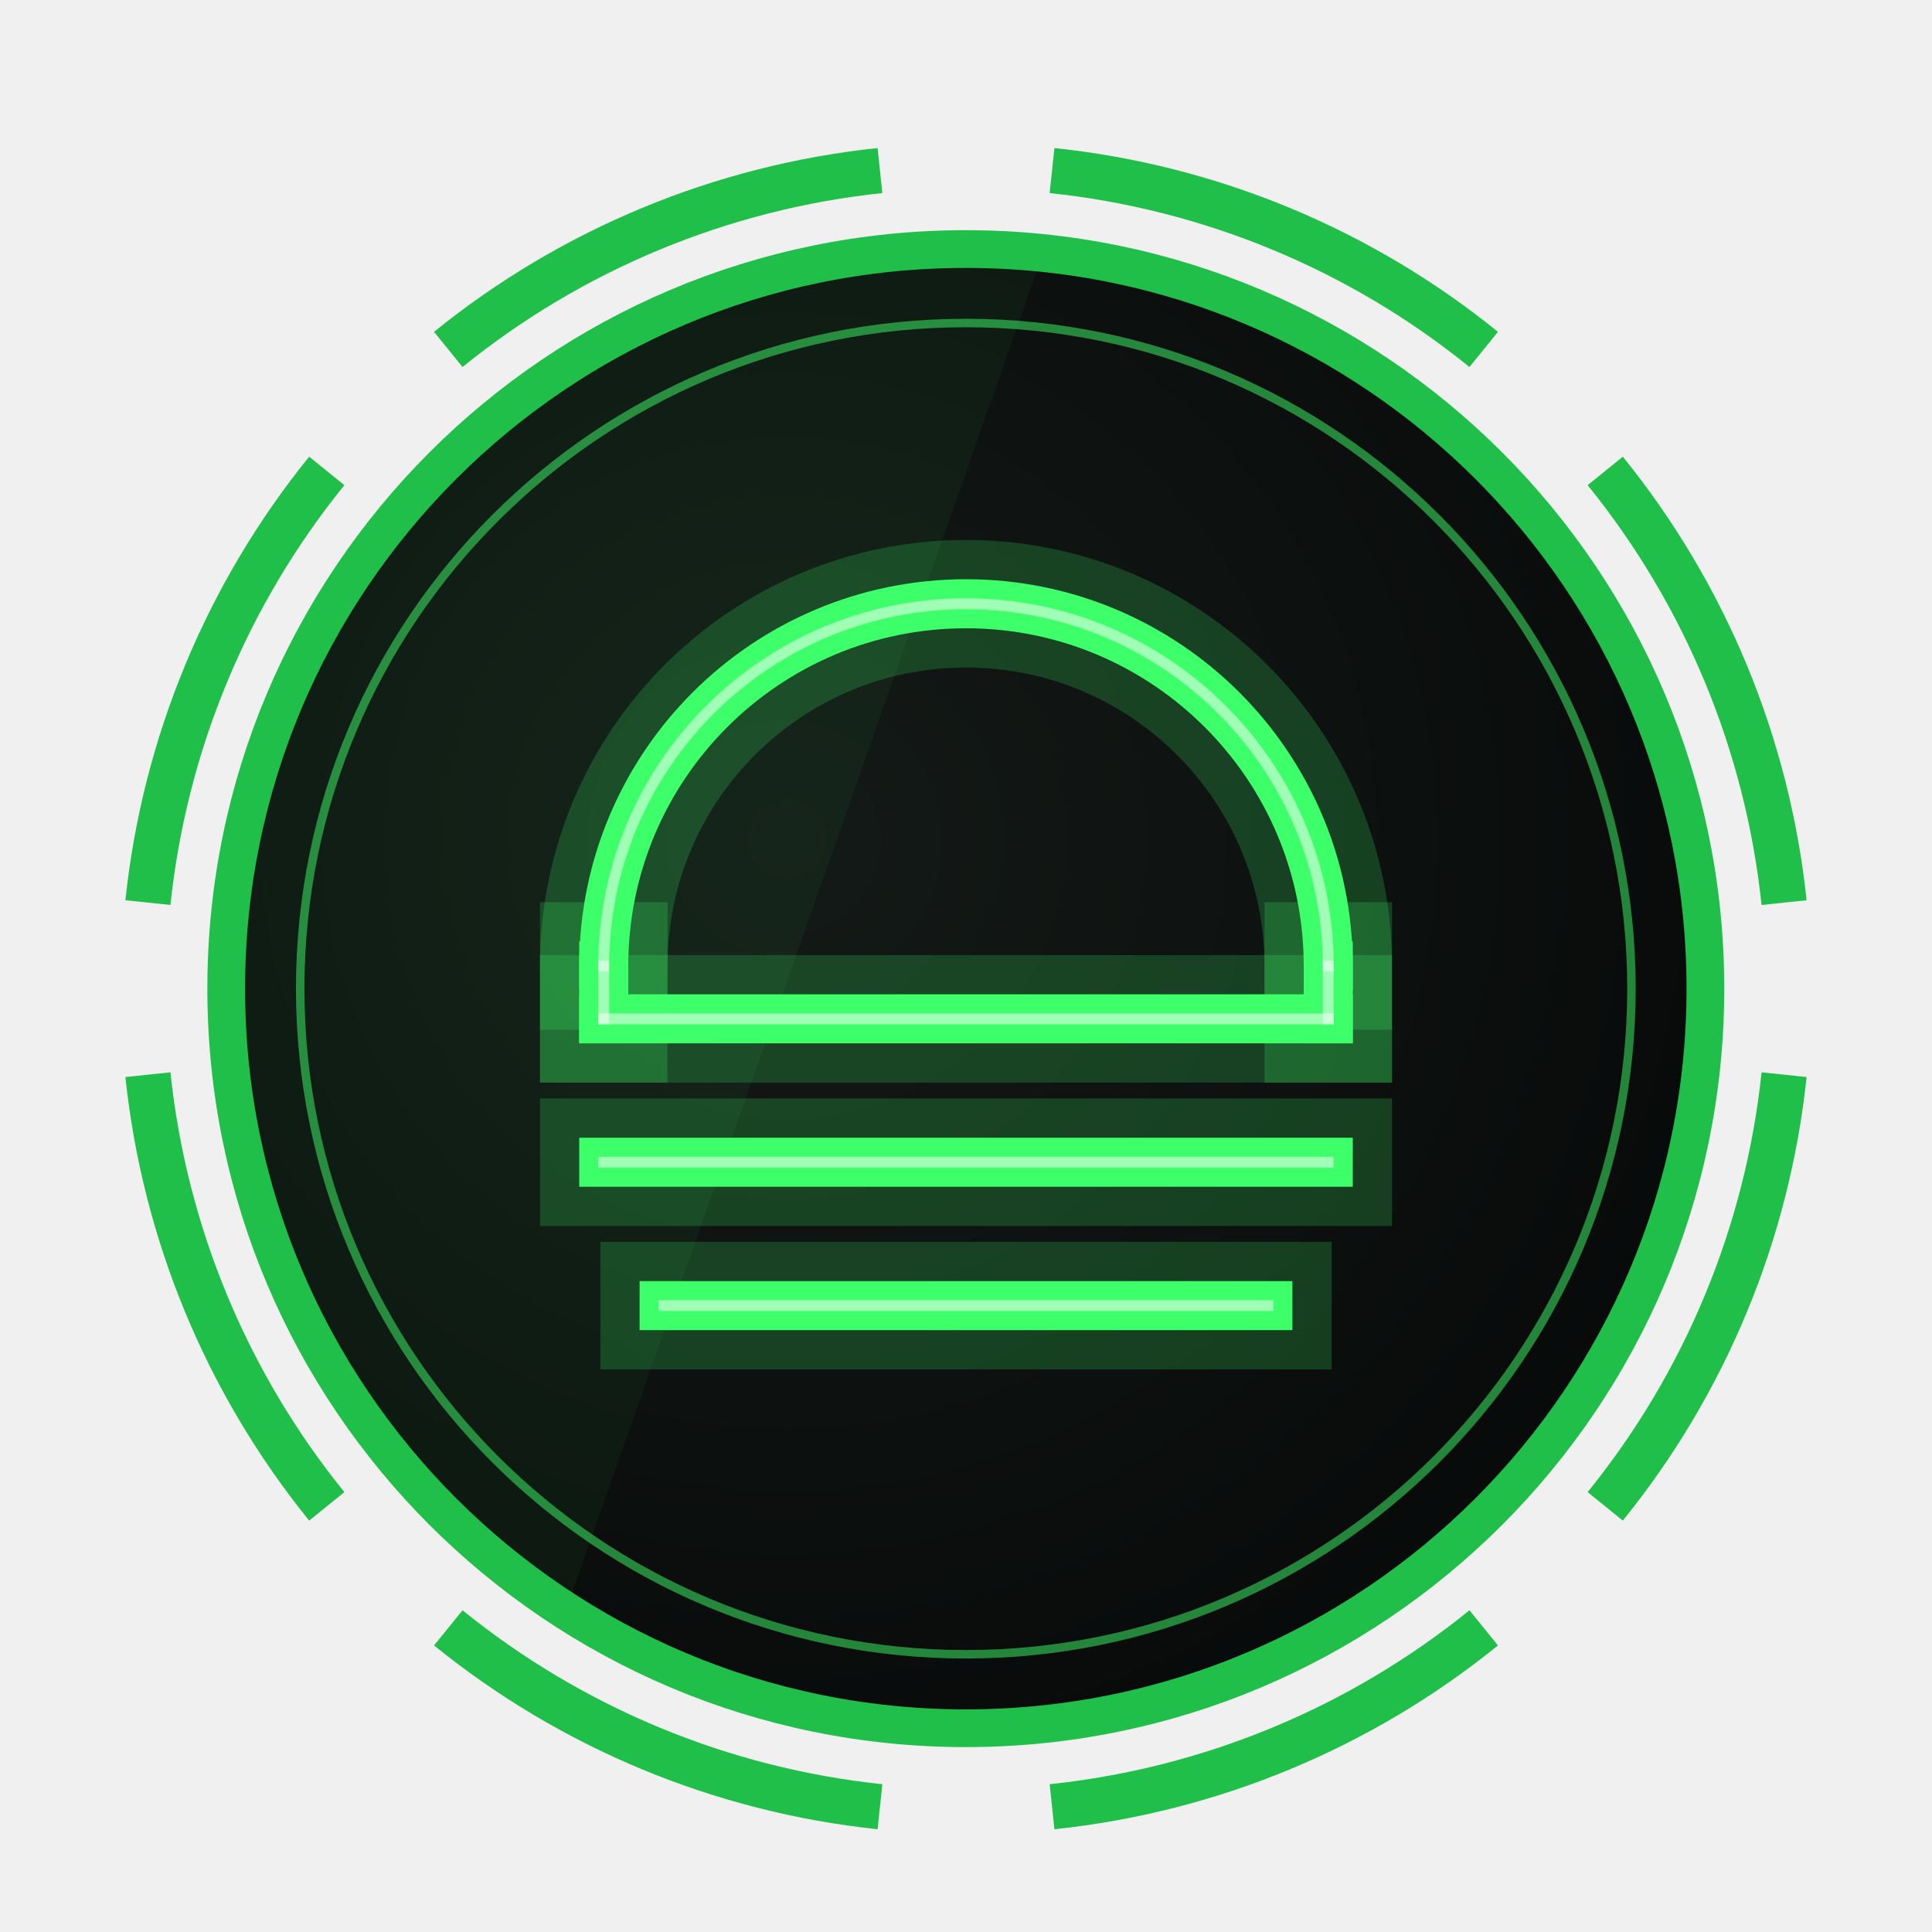
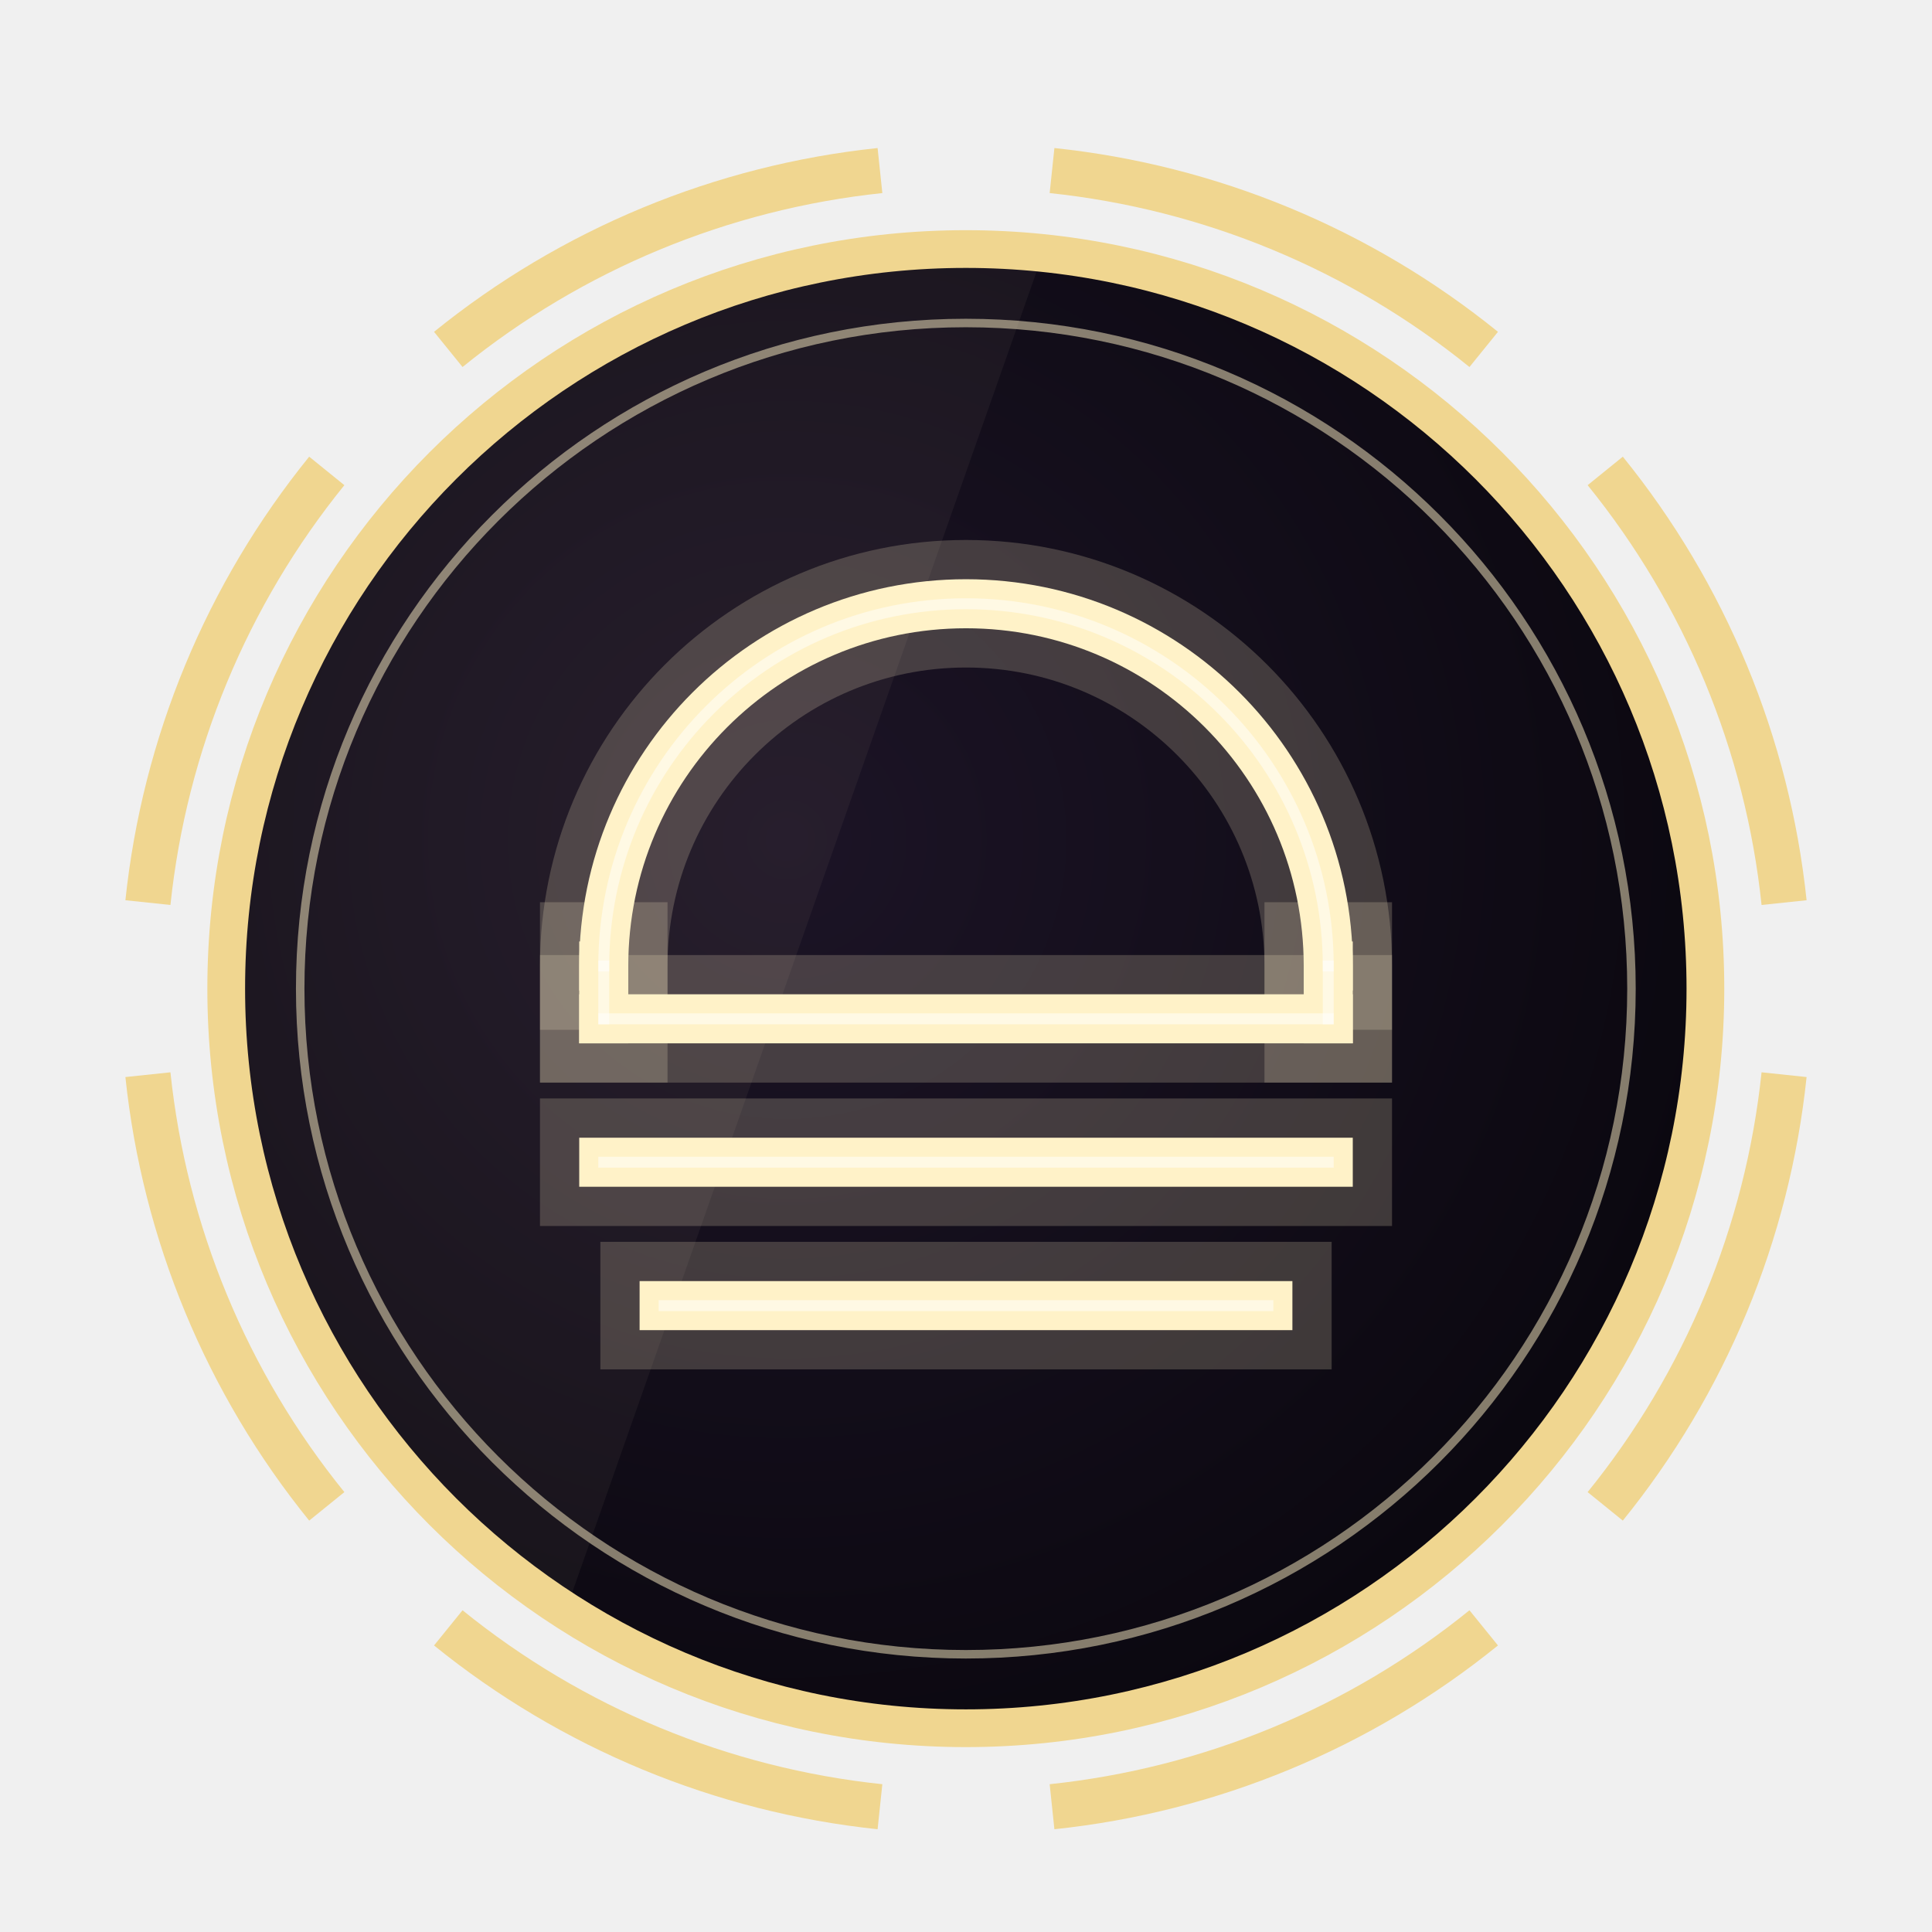
<svg xmlns="http://www.w3.org/2000/svg" width="512" height="512" viewBox="0 0 512 512">
  <defs>
    <radialGradient id="g" cx="0.38" cy="0.4" r="0.75">
-       <stop offset="0" stop-color="#141a17" />
-       <stop offset="1" stop-color="#060808" />
+       <stop offset="0" stop-color="#1c1426" />
+       <stop offset="1" stop-color="#08060c" />
    </radialGradient>
    <clipPath id="k">
      <path d="M256 66 A196 196 0 1 1 255.9 66 Z" />
    </clipPath>
  </defs>
  <path d="M256 66 A196 196 0 1 1 255.9 66 Z" fill="url(#g)" />
  <g clip-path="url(#k)">
-     <path d="M0 0 L300 0 L120 512 L0 512 Z" fill="#3dff6a" opacity="0.05" />
+     <path d="M0 0 L300 0 L120 512 L0 512 Z" fill="#fff2c8" opacity="0.05" />
  </g>
-   <path d="M256 66 A196 196 0 1 1 255.9 66 Z" fill="none" stroke="#1fbf4a" stroke-width="10" stroke-linejoin="round" />
-   <path d="M256 66 A196 196 0 1 1 255.9 66 Z" fill="none" stroke="#3dff6a" stroke-width="2.5" opacity="0.5" transform="translate(256 262) scale(0.9) translate(-256 -262)" stroke-linejoin="round" />
-   <path d="M472.8 284.8 A218 218 0 0 1 425.4 399.2" stroke="#1fbf4a" stroke-width="12" fill="none" />
-   <path d="M393.2 431.4 A218 218 0 0 1 278.8 478.8" stroke="#1fbf4a" stroke-width="12" fill="none" />
-   <path d="M233.2 478.8 A218 218 0 0 1 118.8 431.4" stroke="#1fbf4a" stroke-width="12" fill="none" />
-   <path d="M86.6 399.2 A218 218 0 0 1 39.2 284.8" stroke="#1fbf4a" stroke-width="12" fill="none" />
-   <path d="M39.2 239.2 A218 218 0 0 1 86.6 124.8" stroke="#1fbf4a" stroke-width="12" fill="none" />
-   <path d="M118.8 92.6 A218 218 0 0 1 233.2 45.2" stroke="#1fbf4a" stroke-width="12" fill="none" />
-   <path d="M278.8 45.2 A218 218 0 0 1 393.2 92.6" stroke="#1fbf4a" stroke-width="12" fill="none" />
-   <path d="M425.4 124.8 A218 218 0 0 1 472.8 239.2" stroke="#1fbf4a" stroke-width="12" fill="none" />
+   <path d="M256 66 A196 196 0 1 1 255.9 66 Z" fill="none" stroke="#f0d690" stroke-width="10" stroke-linejoin="round" />
+   <path d="M256 66 A196 196 0 1 1 255.9 66 Z" fill="none" stroke="#fff2c8" stroke-width="2.5" opacity="0.5" transform="translate(256 262) scale(0.9) translate(-256 -262)" stroke-linejoin="round" />
+   <path d="M472.8 284.8 A218 218 0 0 1 425.4 399.2" stroke="#f0d690" stroke-width="12" fill="none" />
+   <path d="M393.2 431.4 A218 218 0 0 1 278.8 478.8" stroke="#f0d690" stroke-width="12" fill="none" />
+   <path d="M233.2 478.8 A218 218 0 0 1 118.8 431.4" stroke="#f0d690" stroke-width="12" fill="none" />
+   <path d="M86.6 399.2 A218 218 0 0 1 39.2 284.8" stroke="#f0d690" stroke-width="12" fill="none" />
+   <path d="M39.2 239.2 A218 218 0 0 1 86.6 124.8" stroke="#f0d690" stroke-width="12" fill="none" />
+   <path d="M118.8 92.6 A218 218 0 0 1 233.2 45.2" stroke="#f0d690" stroke-width="12" fill="none" />
+   <path d="M278.8 45.2 A218 218 0 0 1 393.2 92.6" stroke="#f0d690" stroke-width="12" fill="none" />
+   <path d="M425.4 124.8 A218 218 0 0 1 472.8 239.2" stroke="#f0d690" stroke-width="12" fill="none" />
  <g clip-path="url(#k)">
-     <path d="M160 256 A96 96 0 0 1 352 256" stroke="#3dff6a" stroke-width="33.8" stroke-linecap="square" stroke-linejoin="miter" fill="none" opacity="0.2" />
-     <path d="M160 270 L352 270" stroke="#3dff6a" stroke-width="33.8" stroke-linecap="square" stroke-linejoin="miter" fill="none" opacity="0.2" />
-     <path d="M160 308 L352 308" stroke="#3dff6a" stroke-width="33.8" stroke-linecap="square" stroke-linejoin="miter" fill="none" opacity="0.2" />
-     <path d="M176 346 L336 346" stroke="#3dff6a" stroke-width="33.8" stroke-linecap="square" stroke-linejoin="miter" fill="none" opacity="0.2" />
-     <path d="M160 256 L160 270" stroke="#3dff6a" stroke-width="33.8" stroke-linecap="square" stroke-linejoin="miter" fill="none" opacity="0.2" />
-     <path d="M352 256 L352 270" stroke="#3dff6a" stroke-width="33.8" stroke-linecap="square" stroke-linejoin="miter" fill="none" opacity="0.2" />
-     <path d="M160 256 A96 96 0 0 1 352 256" stroke="#3dff6a" stroke-width="13" stroke-linecap="square" stroke-linejoin="miter" fill="none" />
-     <path d="M160 270 L352 270" stroke="#3dff6a" stroke-width="13" stroke-linecap="square" stroke-linejoin="miter" fill="none" />
-     <path d="M160 308 L352 308" stroke="#3dff6a" stroke-width="13" stroke-linecap="square" stroke-linejoin="miter" fill="none" />
-     <path d="M176 346 L336 346" stroke="#3dff6a" stroke-width="13" stroke-linecap="square" stroke-linejoin="miter" fill="none" />
-     <path d="M160 256 L160 270" stroke="#3dff6a" stroke-width="13" stroke-linecap="square" stroke-linejoin="miter" fill="none" />
-     <path d="M352 256 L352 270" stroke="#3dff6a" stroke-width="13" stroke-linecap="square" stroke-linejoin="miter" fill="none" />
+     <path d="M160 256 A96 96 0 0 1 352 256" stroke="#fff2c8" stroke-width="33.8" stroke-linecap="square" stroke-linejoin="miter" fill="none" opacity="0.2" />
+     <path d="M160 270 L352 270" stroke="#fff2c8" stroke-width="33.8" stroke-linecap="square" stroke-linejoin="miter" fill="none" opacity="0.2" />
+     <path d="M160 308 L352 308" stroke="#fff2c8" stroke-width="33.8" stroke-linecap="square" stroke-linejoin="miter" fill="none" opacity="0.2" />
+     <path d="M176 346 L336 346" stroke="#fff2c8" stroke-width="33.8" stroke-linecap="square" stroke-linejoin="miter" fill="none" opacity="0.2" />
+     <path d="M160 256 L160 270" stroke="#fff2c8" stroke-width="33.8" stroke-linecap="square" stroke-linejoin="miter" fill="none" opacity="0.2" />
+     <path d="M352 256 L352 270" stroke="#fff2c8" stroke-width="33.8" stroke-linecap="square" stroke-linejoin="miter" fill="none" opacity="0.2" />
+     <path d="M160 256 A96 96 0 0 1 352 256" stroke="#fff2c8" stroke-width="13" stroke-linecap="square" stroke-linejoin="miter" fill="none" />
+     <path d="M160 270 L352 270" stroke="#fff2c8" stroke-width="13" stroke-linecap="square" stroke-linejoin="miter" fill="none" />
+     <path d="M160 308 L352 308" stroke="#fff2c8" stroke-width="13" stroke-linecap="square" stroke-linejoin="miter" fill="none" />
+     <path d="M176 346 L336 346" stroke="#fff2c8" stroke-width="13" stroke-linecap="square" stroke-linejoin="miter" fill="none" />
+     <path d="M160 256 L160 270" stroke="#fff2c8" stroke-width="13" stroke-linecap="square" stroke-linejoin="miter" fill="none" />
+     <path d="M352 256 L352 270" stroke="#fff2c8" stroke-width="13" stroke-linecap="square" stroke-linejoin="miter" fill="none" />
    <path d="M160 256 A96 96 0 0 1 352 256" stroke="#ffffff" stroke-width="2.9" stroke-linecap="square" stroke-linejoin="miter" fill="none" opacity="0.5" />
    <path d="M160 270 L352 270" stroke="#ffffff" stroke-width="2.9" stroke-linecap="square" stroke-linejoin="miter" fill="none" opacity="0.5" />
    <path d="M160 308 L352 308" stroke="#ffffff" stroke-width="2.9" stroke-linecap="square" stroke-linejoin="miter" fill="none" opacity="0.5" />
    <path d="M176 346 L336 346" stroke="#ffffff" stroke-width="2.9" stroke-linecap="square" stroke-linejoin="miter" fill="none" opacity="0.5" />
    <path d="M160 256 L160 270" stroke="#ffffff" stroke-width="2.9" stroke-linecap="square" stroke-linejoin="miter" fill="none" opacity="0.5" />
    <path d="M352 256 L352 270" stroke="#ffffff" stroke-width="2.9" stroke-linecap="square" stroke-linejoin="miter" fill="none" opacity="0.5" />
  </g>
</svg>
